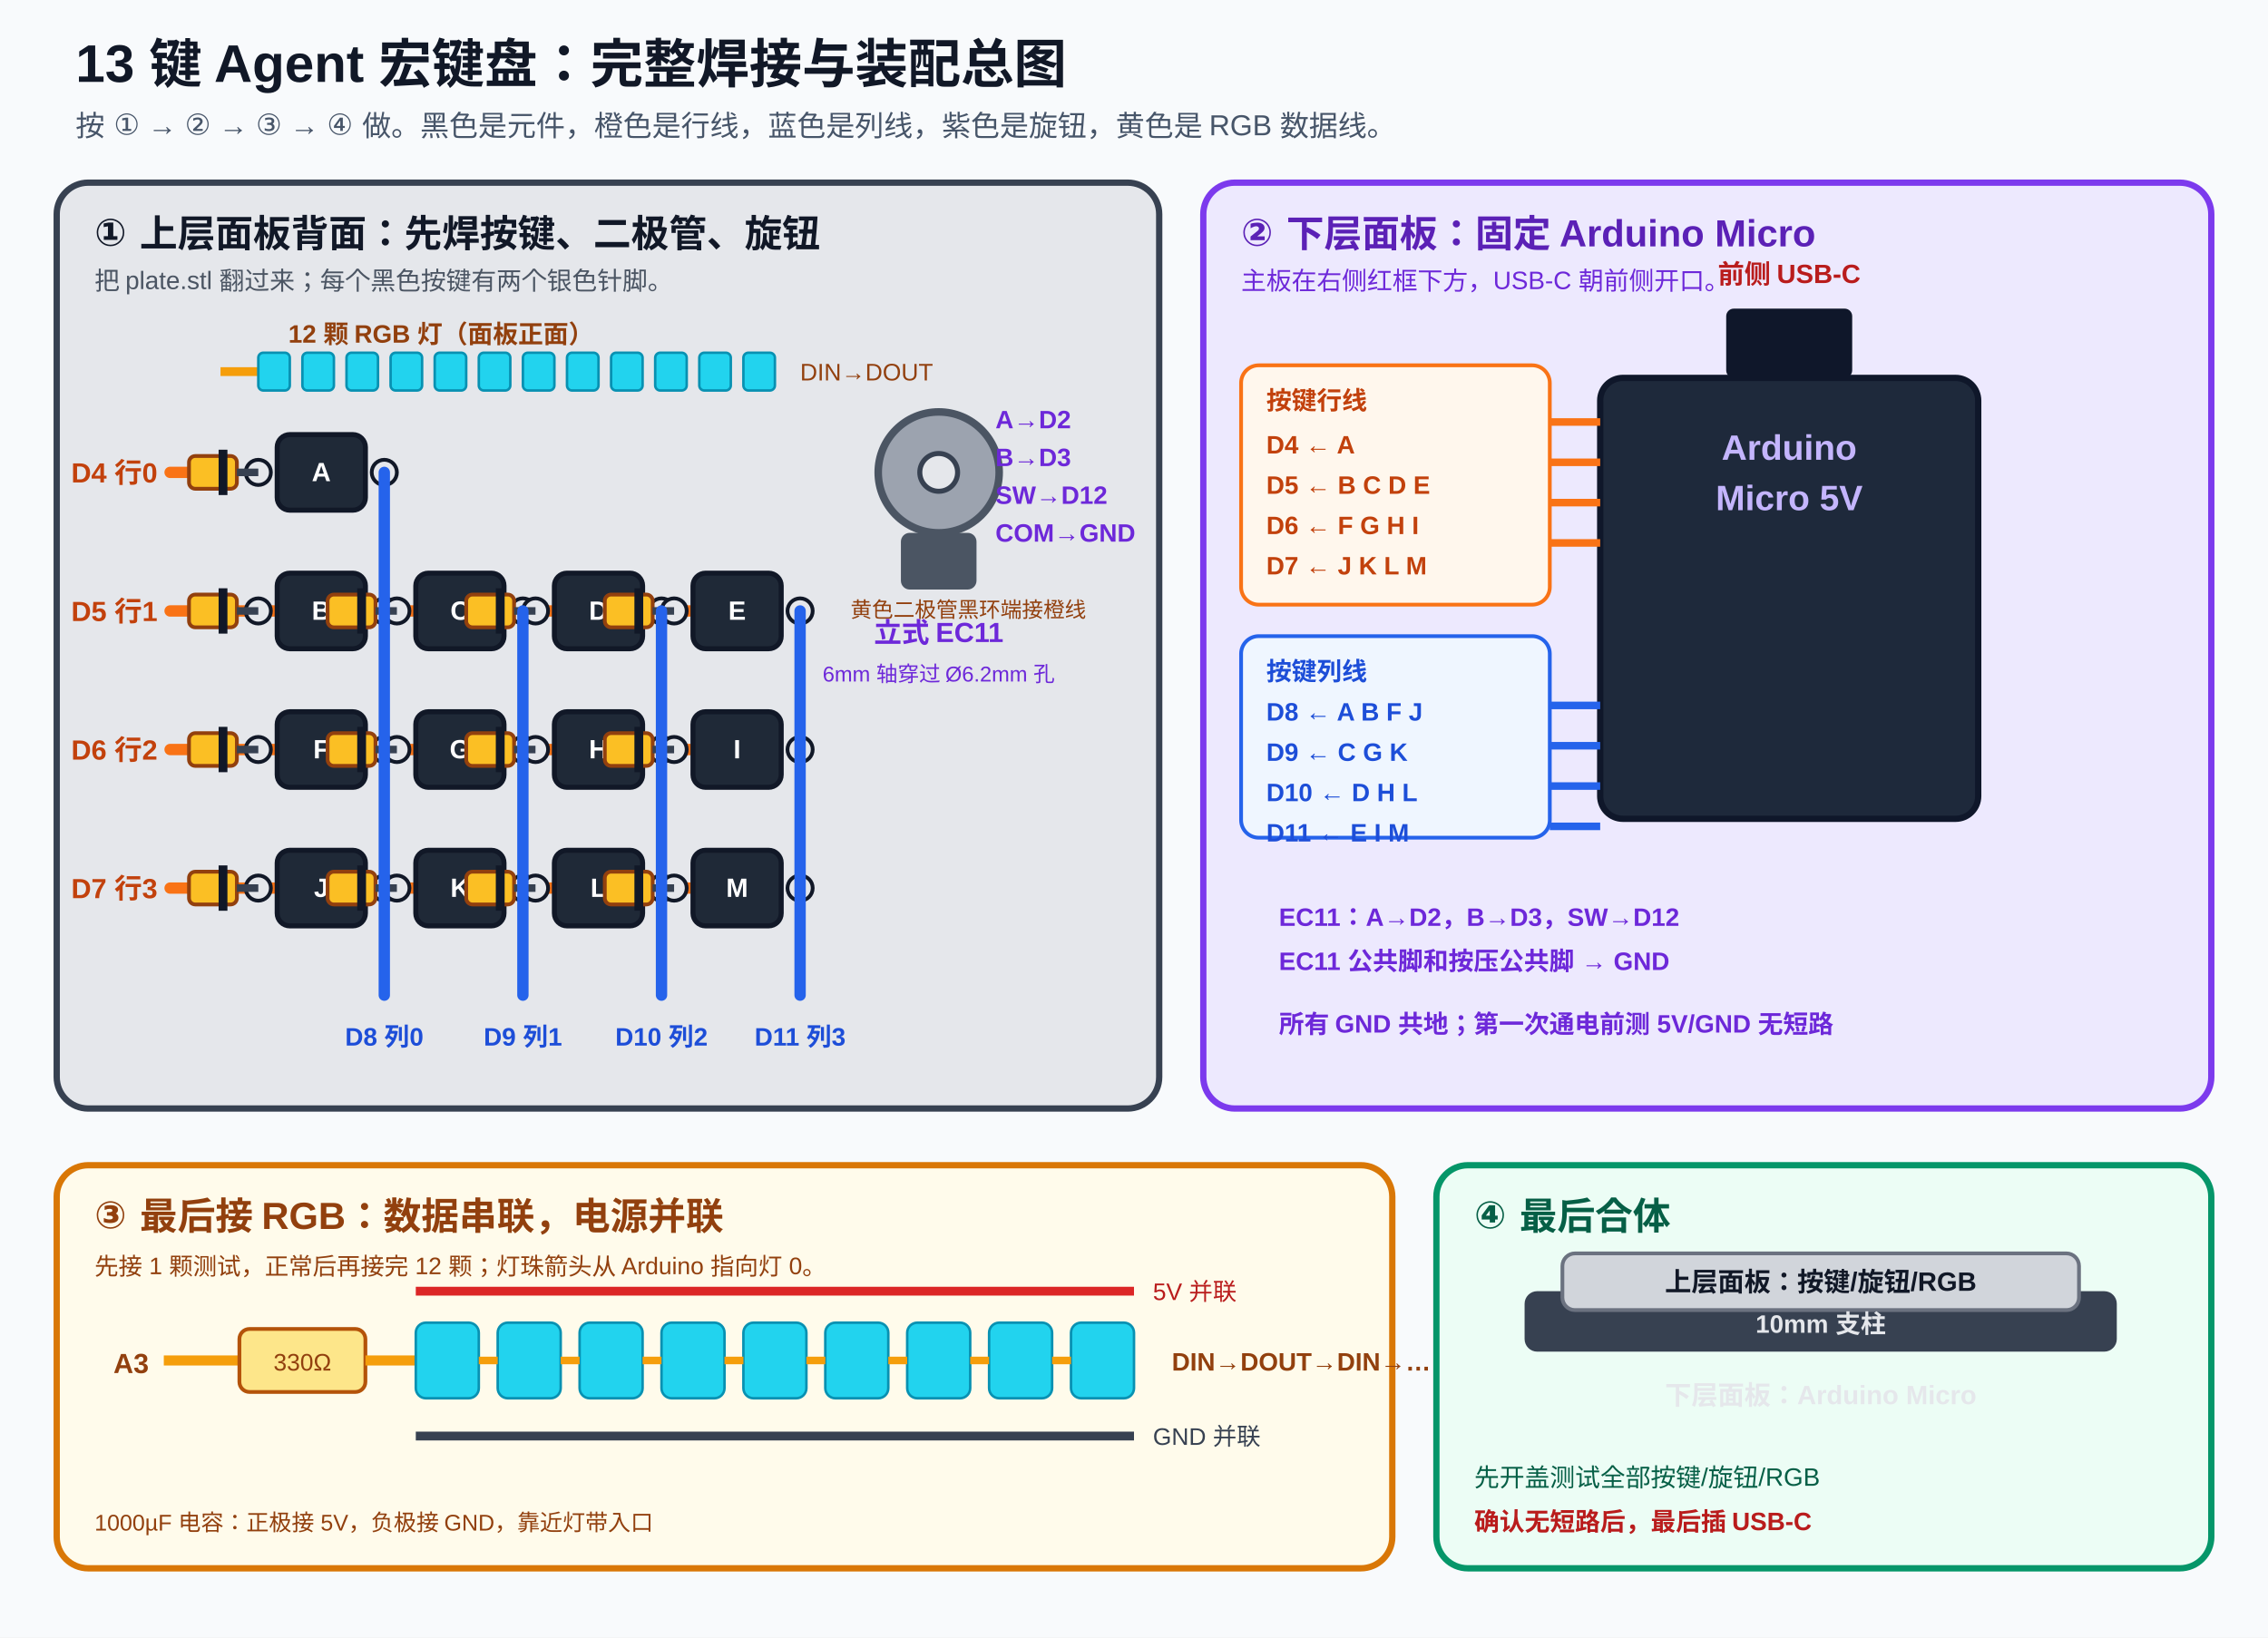
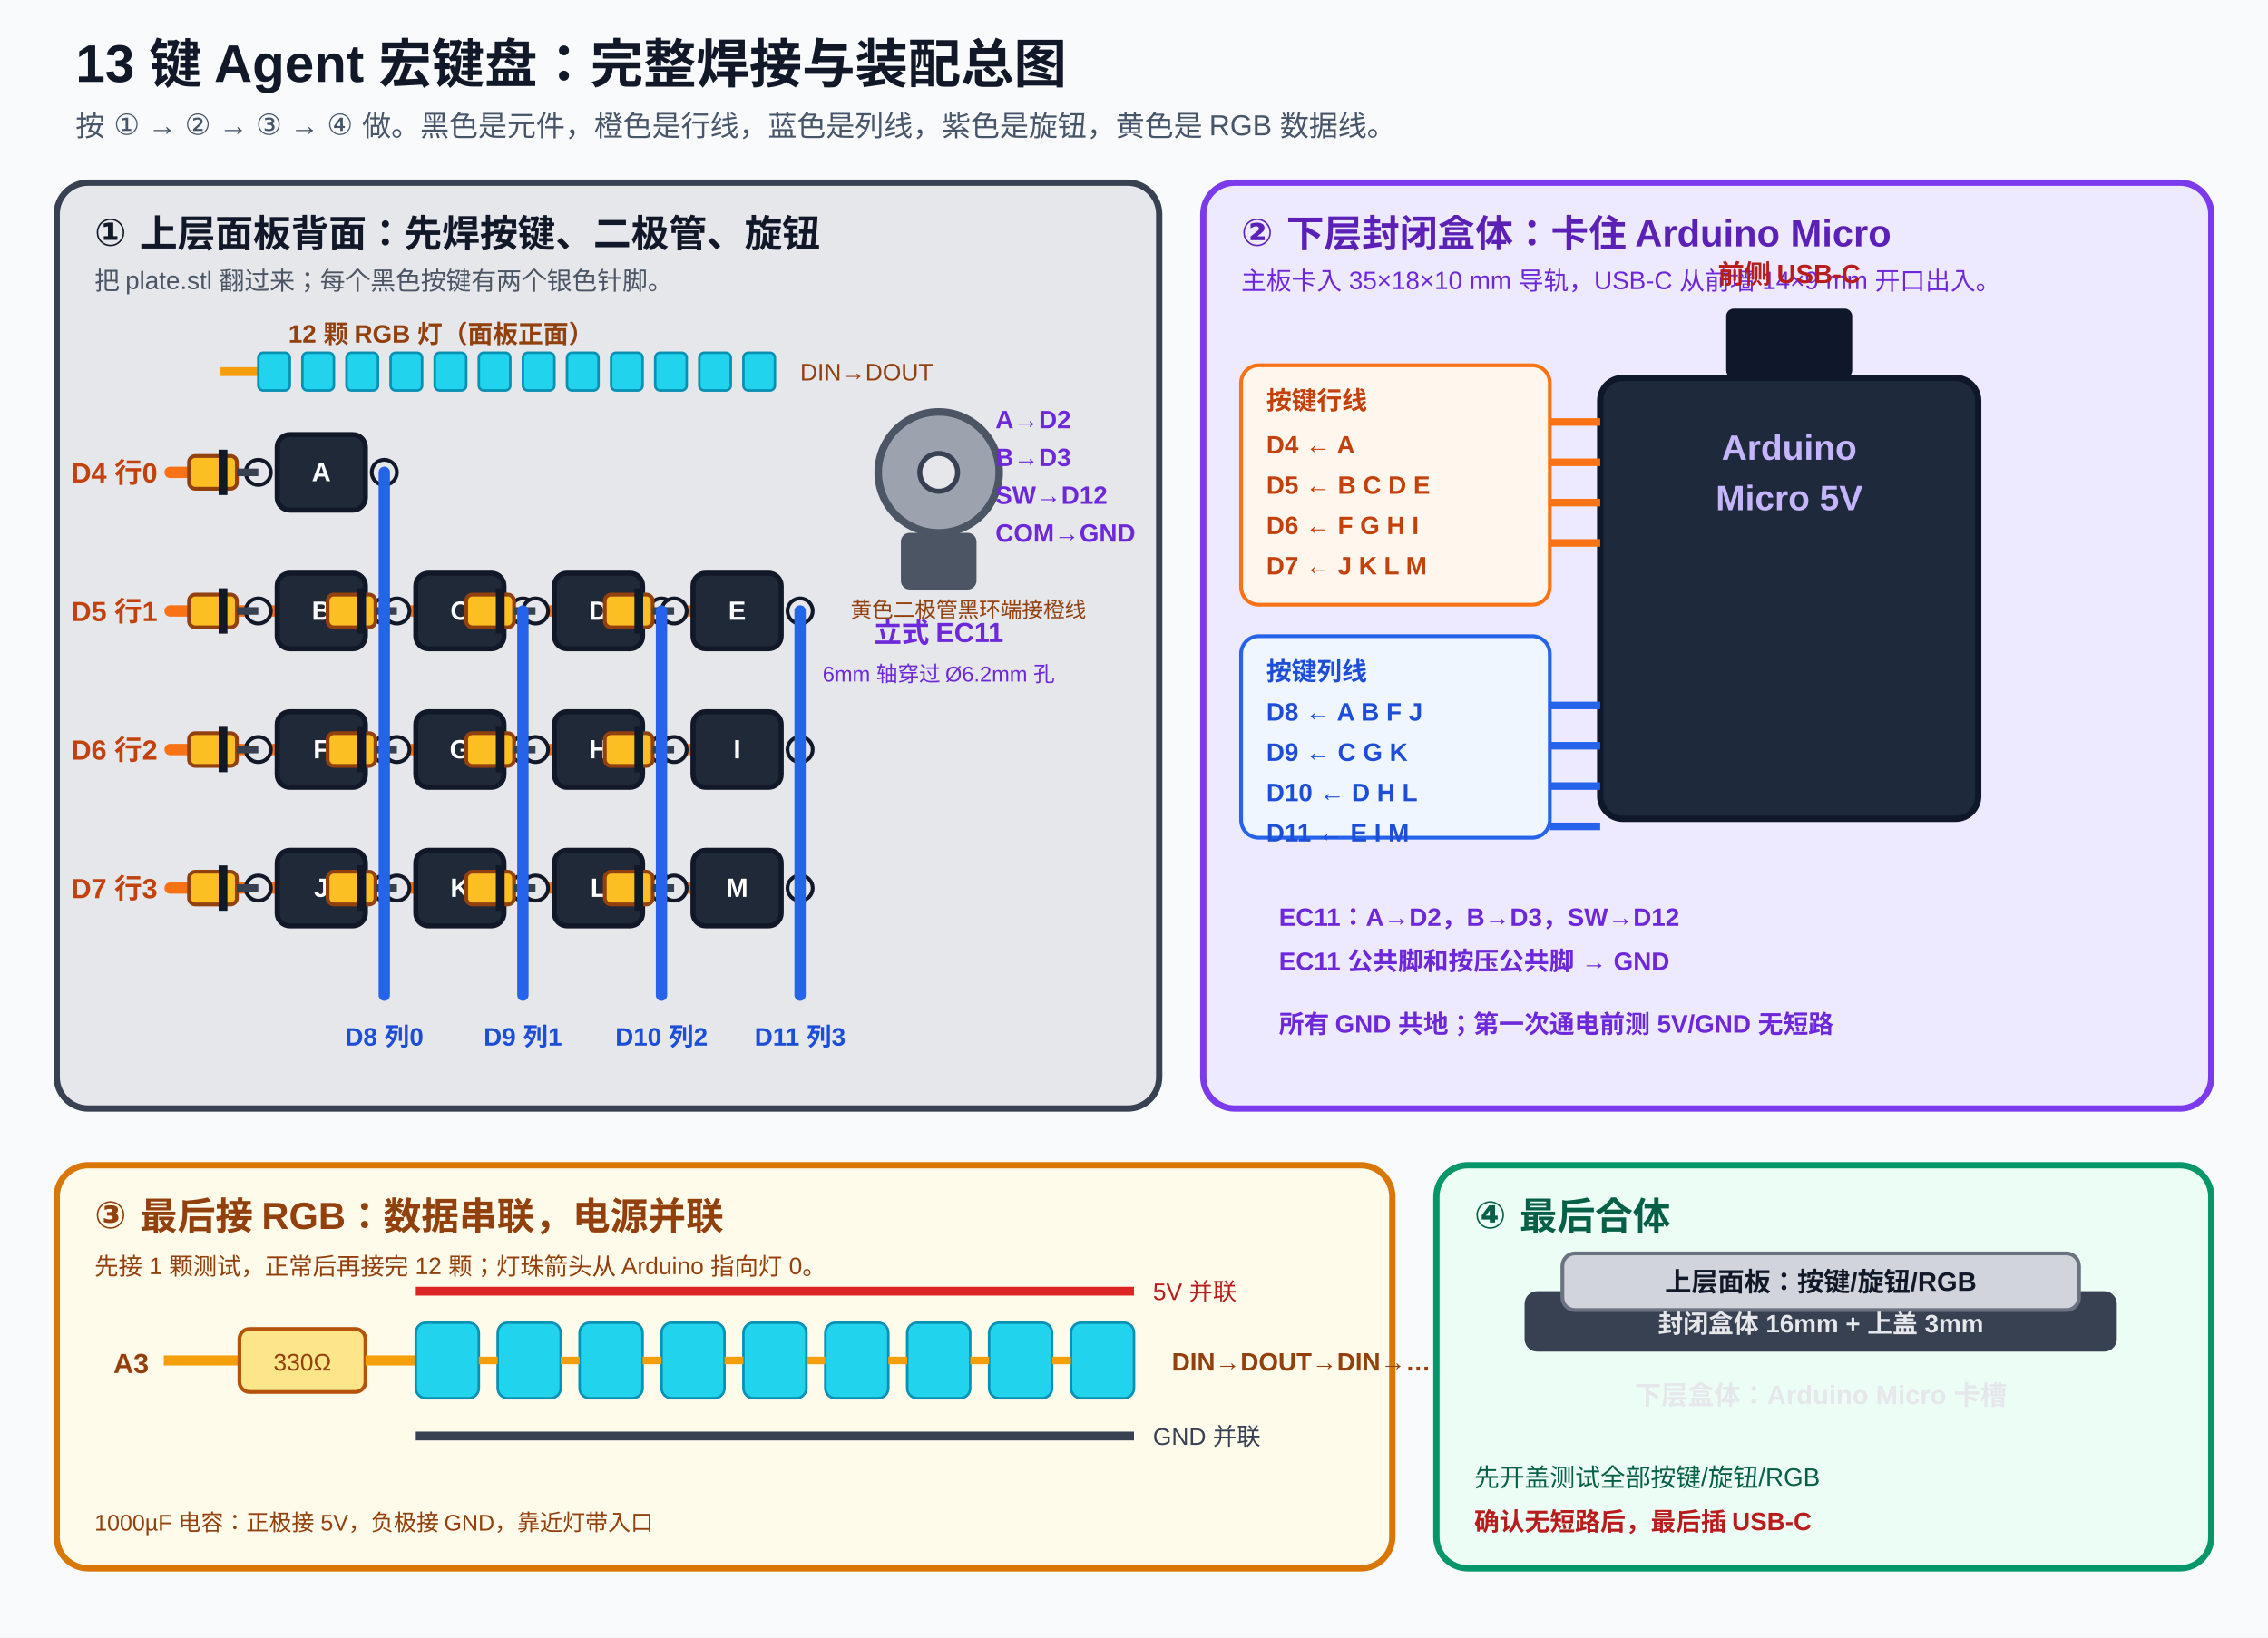
<svg xmlns="http://www.w3.org/2000/svg" width="1800" height="1300" viewBox="0 0 1800 1300">
  <rect width="1800" height="1300" fill="#f8fafc" />
  <text x="60" y="65" font-family="Arial, sans-serif" font-size="42" font-weight="700" fill="#111827">13 键 Agent 宏键盘：完整焊接与装配总图</text>
  <text x="60" y="108" font-family="Arial, sans-serif" font-size="23" fill="#475569">按 ① → ② → ③ → ④ 做。黑色是元件，橙色是行线，蓝色是列线，紫色是旋钮，黄色是 RGB 数据线。</text>
  <rect x="45" y="145" width="875" height="735" rx="25" fill="#e5e7eb" stroke="#374151" stroke-width="5" />
  <text x="75" y="195" font-family="Arial, sans-serif" font-size="30" font-weight="700" fill="#111827">① 上层面板背面：先焊按键、二极管、旋钮</text>
  <text x="75" y="230" font-family="Arial, sans-serif" font-size="20" fill="#4b5563">把 plate.stl 翻过来；每个黑色按键有两个银色针脚。</text>
  <text x="350" y="272" font-family="Arial, sans-serif" font-size="20" font-weight="700" text-anchor="middle" fill="#92400e">12 颗 RGB 灯（面板正面）</text>
  <line x1="175" y1="295" x2="205" y2="295" stroke="#f59e0b" stroke-width="7" />
  <g fill="#22d3ee" stroke="#0891b2" stroke-width="2">
    <rect x="205" y="280" width="25" height="30" rx="4" />
    <rect x="240" y="280" width="25" height="30" rx="4" />
    <rect x="275" y="280" width="25" height="30" rx="4" />
    <rect x="310" y="280" width="25" height="30" rx="4" />
    <rect x="345" y="280" width="25" height="30" rx="4" />
    <rect x="380" y="280" width="25" height="30" rx="4" />
    <rect x="415" y="280" width="25" height="30" rx="4" />
    <rect x="450" y="280" width="25" height="30" rx="4" />
    <rect x="485" y="280" width="25" height="30" rx="4" />
    <rect x="520" y="280" width="25" height="30" rx="4" />
    <rect x="555" y="280" width="25" height="30" rx="4" />
    <rect x="590" y="280" width="25" height="30" rx="4" />
  </g>
  <text x="635" y="302" font-family="Arial, sans-serif" font-size="19" fill="#92400e">DIN→DOUT</text>
  <g stroke="#f97316" stroke-width="9" stroke-linecap="round" fill="none">
    <path d="M135 375 H185" />
    <path d="M135 485 H575" />
    <path d="M135 595 H575" />
    <path d="M135 705 H575" />
  </g>
  <g font-family="Arial, sans-serif" font-size="22" font-weight="700" text-anchor="end" fill="#c2410c">
    <text x="125" y="383">D4 行0</text>
    <text x="125" y="493">D5 行1</text>
    <text x="125" y="603">D6 行2</text>
    <text x="125" y="713">D7 行3</text>
  </g>
  <defs>
    <g id="physical-key">
      <rect x="-35" y="-30" width="70" height="60" rx="10" fill="#1f2937" stroke="#111827" stroke-width="4" />
      <circle cx="-50" cy="0" r="10" fill="#e5e7eb" stroke="#111827" stroke-width="3" />
      <circle cx="50" cy="0" r="10" fill="#e5e7eb" stroke="#111827" stroke-width="3" />
      <rect x="-105" y="-13" width="38" height="26" rx="5" fill="#fbbf24" stroke="#92400e" stroke-width="3" />
      <line x1="-78" y1="-18" x2="-78" y2="18" stroke="#111827" stroke-width="7" />
      <line x1="-67" y1="0" x2="-50" y2="0" stroke="#374151" stroke-width="6" />
    </g>
  </defs>
  <g font-family="Arial, sans-serif" font-size="21" font-weight="700" text-anchor="middle" fill="#ffffff">
    <use href="#physical-key" x="255" y="375" />
    <text x="255" y="382">A</text>
    <use href="#physical-key" x="255" y="485" />
    <text x="255" y="492">B</text>
    <use href="#physical-key" x="365" y="485" />
    <text x="365" y="492">C</text>
    <use href="#physical-key" x="475" y="485" />
    <text x="475" y="492">D</text>
    <use href="#physical-key" x="585" y="485" />
    <text x="585" y="492">E</text>
    <use href="#physical-key" x="255" y="595" />
    <text x="255" y="602">F</text>
    <use href="#physical-key" x="365" y="595" />
    <text x="365" y="602">G</text>
    <use href="#physical-key" x="475" y="595" />
    <text x="475" y="602">H</text>
    <use href="#physical-key" x="585" y="595" />
    <text x="585" y="602">I</text>
    <use href="#physical-key" x="255" y="705" />
    <text x="255" y="712">J</text>
    <use href="#physical-key" x="365" y="705" />
    <text x="365" y="712">K</text>
    <use href="#physical-key" x="475" y="705" />
    <text x="475" y="712">L</text>
    <use href="#physical-key" x="585" y="705" />
    <text x="585" y="712">M</text>
  </g>
  <g stroke="#2563eb" stroke-width="9" stroke-linecap="round" fill="none">
    <path d="M305 375 V790" />
    <path d="M415 485 V790" />
    <path d="M525 485 V790" />
    <path d="M635 485 V790" />
  </g>
  <g font-family="Arial, sans-serif" font-size="20" font-weight="700" text-anchor="middle" fill="#1d4ed8">
    <text x="305" y="830">D8 列0</text>
    <text x="415" y="830">D9 列1</text>
    <text x="525" y="830">D10 列2</text>
    <text x="635" y="830">D11 列3</text>
  </g>
  <text x="675" y="490" font-family="Arial, sans-serif" font-size="17" fill="#92400e">黄色二极管黑环端接橙线</text>
  <g transform="translate(745,375)">
    <circle cx="0" cy="0" r="48" fill="#9ca3af" stroke="#4b5563" stroke-width="6" />
    <circle cx="0" cy="0" r="15" fill="#e5e7eb" stroke="#374151" stroke-width="4" />
    <rect x="-30" y="48" width="60" height="45" rx="7" fill="#4b5563" />
    <text x="0" y="135" font-family="Arial, sans-serif" font-size="22" font-weight="700" text-anchor="middle" fill="#6d28d9">立式 EC11</text>
    <text x="0" y="166" font-family="Arial, sans-serif" font-size="17" text-anchor="middle" fill="#6d28d9">6mm 轴穿过 Ø6.2mm 孔</text>
  </g>
  <g font-family="Arial, sans-serif" font-size="20" fill="#6d28d9" font-weight="700">
    <text x="790" y="340">A→D2</text>
    <text x="790" y="370">B→D3</text>
    <text x="790" y="400">SW→D12</text>
    <text x="790" y="430">COM→GND</text>
  </g>
  <rect x="955" y="145" width="800" height="735" rx="25" fill="#ede9fe" stroke="#7c3aed" stroke-width="5" />
-   <text x="985" y="195" font-family="Arial, sans-serif" font-size="30" font-weight="700" fill="#5b21b6">② 下层面板：固定 Arduino Micro</text>
-   <text x="985" y="230" font-family="Arial, sans-serif" font-size="20" fill="#6d28d9">主板在右侧红框下方，USB-C 朝前侧开口。</text>
+   <text x="985" y="195" font-family="Arial, sans-serif" font-size="30" font-weight="700" fill="#5b21b6">② 下层封闭盒体：卡住 Arduino Micro</text>
+   <text x="985" y="230" font-family="Arial, sans-serif" font-size="20" fill="#6d28d9">主板卡入 35×18×10 mm 导轨，USB-C 从前墙 14×9 mm 开口出入。</text>
  <rect x="1270" y="300" width="300" height="350" rx="18" fill="#1e293b" stroke="#0f172a" stroke-width="5" />
  <text x="1420" y="365" font-family="Arial, sans-serif" font-size="28" font-weight="700" text-anchor="middle" fill="#c4b5fd">Arduino</text>
  <text x="1420" y="405" font-family="Arial, sans-serif" font-size="28" font-weight="700" text-anchor="middle" fill="#c4b5fd">Micro 5V</text>
  <rect x="1370" y="245" width="100" height="55" rx="6" fill="#0f172a" />
  <text x="1420" y="225" font-family="Arial, sans-serif" font-size="21" font-weight="700" text-anchor="middle" fill="#b91c1c">前侧 USB-C</text>
  <g font-family="Arial, sans-serif" font-size="20" font-weight="700">
    <rect x="985" y="290" width="245" height="190" rx="14" fill="#fff7ed" stroke="#f97316" stroke-width="3" />
    <text x="1005" y="325" fill="#c2410c">按键行线</text>
    <text x="1005" y="360" fill="#c2410c">D4 ← A</text>
    <text x="1005" y="392" fill="#c2410c">D5 ← B C D E</text>
    <text x="1005" y="424" fill="#c2410c">D6 ← F G H I</text>
    <text x="1005" y="456" fill="#c2410c">D7 ← J K L M</text>
    <rect x="985" y="505" width="245" height="160" rx="14" fill="#eff6ff" stroke="#2563eb" stroke-width="3" />
    <text x="1005" y="540" fill="#1d4ed8">按键列线</text>
    <text x="1005" y="572" fill="#1d4ed8">D8 ← A B F J</text>
    <text x="1005" y="604" fill="#1d4ed8">D9 ← C G K</text>
    <text x="1005" y="636" fill="#1d4ed8">D10 ← D H L</text>
    <text x="1005" y="668" fill="#1d4ed8">D11 ← E I M</text>
  </g>
  <g stroke="#f97316" stroke-width="6">
    <path d="M1230 335 H1270" />
    <path d="M1230 367 H1270" />
    <path d="M1230 399 H1270" />
    <path d="M1230 431 H1270" />
  </g>
  <g stroke="#2563eb" stroke-width="6">
    <path d="M1230 560 H1270" />
    <path d="M1230 592 H1270" />
    <path d="M1230 624 H1270" />
    <path d="M1230 656 H1270" />
  </g>
  <g font-family="Arial, sans-serif" font-size="20" font-weight="700" fill="#6d28d9">
    <text x="1015" y="735">EC11：A→D2，B→D3，SW→D12</text>
    <text x="1015" y="770">EC11 公共脚和按压公共脚 → GND</text>
    <text x="1015" y="820">所有 GND 共地；第一次通电前测 5V/GND 无短路</text>
  </g>
  <rect x="45" y="925" width="1060" height="320" rx="25" fill="#fffbeb" stroke="#d97706" stroke-width="5" />
  <text x="75" y="975" font-family="Arial, sans-serif" font-size="30" font-weight="700" fill="#92400e">③ 最后接 RGB：数据串联，电源并联</text>
  <text x="75" y="1012" font-family="Arial, sans-serif" font-size="19" fill="#92400e">先接 1 颗测试，正常后再接完 12 颗；灯珠箭头从 Arduino 指向灯 0。</text>
  <text x="90" y="1090" font-family="Arial, sans-serif" font-size="22" font-weight="700" fill="#92400e">A3</text>
  <line x1="130" y1="1080" x2="190" y2="1080" stroke="#f59e0b" stroke-width="8" />
  <rect x="190" y="1055" width="100" height="50" rx="8" fill="#fde68a" stroke="#b45309" stroke-width="3" />
  <text x="240" y="1088" font-family="Arial, sans-serif" font-size="19" text-anchor="middle" fill="#92400e">330Ω</text>
  <line x1="290" y1="1080" x2="330" y2="1080" stroke="#f59e0b" stroke-width="8" />
  <g fill="#22d3ee" stroke="#0891b2" stroke-width="2">
    <rect x="330" y="1050" width="50" height="60" rx="8" />
    <rect x="395" y="1050" width="50" height="60" rx="8" />
    <rect x="460" y="1050" width="50" height="60" rx="8" />
    <rect x="525" y="1050" width="50" height="60" rx="8" />
    <rect x="590" y="1050" width="50" height="60" rx="8" />
    <rect x="655" y="1050" width="50" height="60" rx="8" />
    <rect x="720" y="1050" width="50" height="60" rx="8" />
    <rect x="785" y="1050" width="50" height="60" rx="8" />
    <rect x="850" y="1050" width="50" height="60" rx="8" />
  </g>
  <g stroke="#f59e0b" stroke-width="6">
    <path d="M380 1080 H395" />
    <path d="M445 1080 H460" />
    <path d="M510 1080 H525" />
    <path d="M575 1080 H590" />
    <path d="M640 1080 H655" />
    <path d="M705 1080 H720" />
    <path d="M770 1080 H785" />
    <path d="M835 1080 H850" />
  </g>
  <text x="930" y="1088" font-family="Arial, sans-serif" font-size="20" font-weight="700" fill="#92400e">DIN→DOUT→DIN→…</text>
  <line x1="330" y1="1025" x2="900" y2="1025" stroke="#dc2626" stroke-width="7" />
  <text x="915" y="1032" font-family="Arial, sans-serif" font-size="19" fill="#b91c1c">5V 并联</text>
  <line x1="330" y1="1140" x2="900" y2="1140" stroke="#374151" stroke-width="7" />
  <text x="915" y="1147" font-family="Arial, sans-serif" font-size="19" fill="#374151">GND 并联</text>
  <text x="75" y="1215" font-family="Arial, sans-serif" font-size="18" fill="#92400e">1000µF 电容：正极接 5V，负极接 GND，靠近灯带入口</text>
  <rect x="1140" y="925" width="615" height="320" rx="25" fill="#ecfdf5" stroke="#059669" stroke-width="5" />
  <text x="1170" y="975" font-family="Arial, sans-serif" font-size="30" font-weight="700" fill="#065f46">④ 最后合体</text>
  <rect x="1210" y="1025" width="470" height="48" rx="10" fill="#374151" />
  <rect x="1240" y="995" width="410" height="45" rx="10" fill="#d1d5db" stroke="#6b7280" stroke-width="3" />
  <text x="1445" y="1025" font-family="Arial, sans-serif" font-size="21" font-weight="700" text-anchor="middle" fill="#111827">上层面板：按键/旋钮/RGB</text>
-   <text x="1445" y="1058" font-family="Arial, sans-serif" font-size="20" font-weight="700" text-anchor="middle" fill="#e5e7eb">10mm 支柱</text>
-   <text x="1445" y="1115" font-family="Arial, sans-serif" font-size="21" font-weight="700" text-anchor="middle" fill="#e5e7eb">下层面板：Arduino Micro</text>
+   <text x="1445" y="1058" font-family="Arial, sans-serif" font-size="20" font-weight="700" text-anchor="middle" fill="#e5e7eb">封闭盒体 16mm + 上盖 3mm</text>
+   <text x="1445" y="1115" font-family="Arial, sans-serif" font-size="21" font-weight="700" text-anchor="middle" fill="#e5e7eb">下层盒体：Arduino Micro 卡槽</text>
  <text x="1170" y="1180" font-family="Arial, sans-serif" font-size="20" fill="#065f46">先开盖测试全部按键/旋钮/RGB</text>
  <text x="1170" y="1215" font-family="Arial, sans-serif" font-size="20" font-weight="700" fill="#b91c1c">确认无短路后，最后插 USB-C</text>
</svg>
